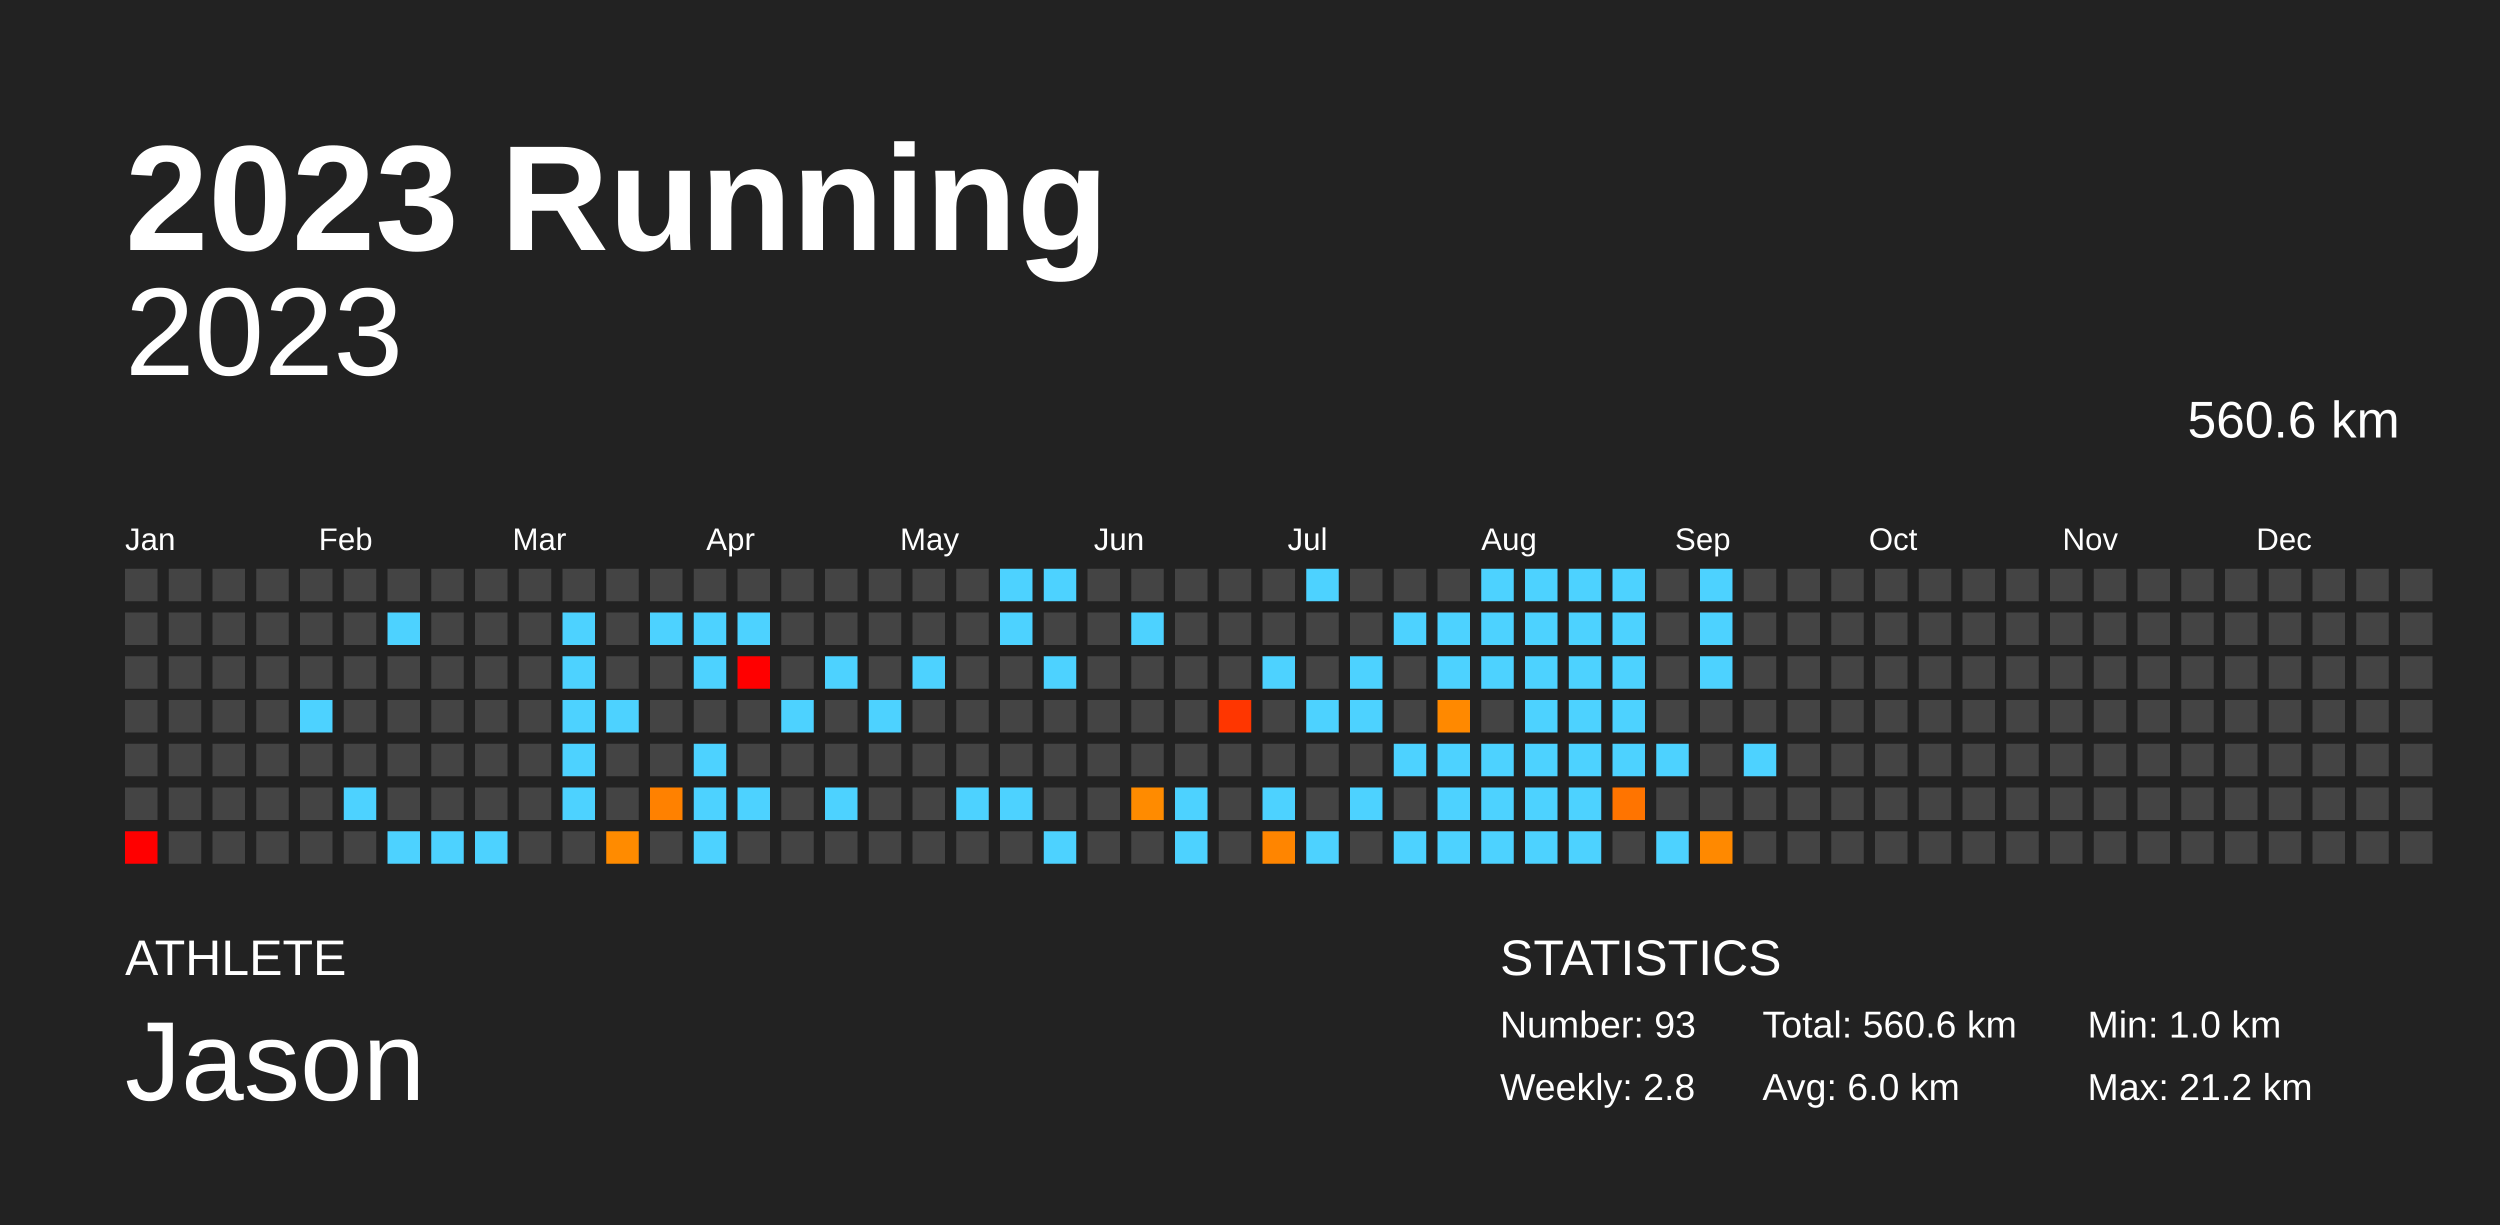
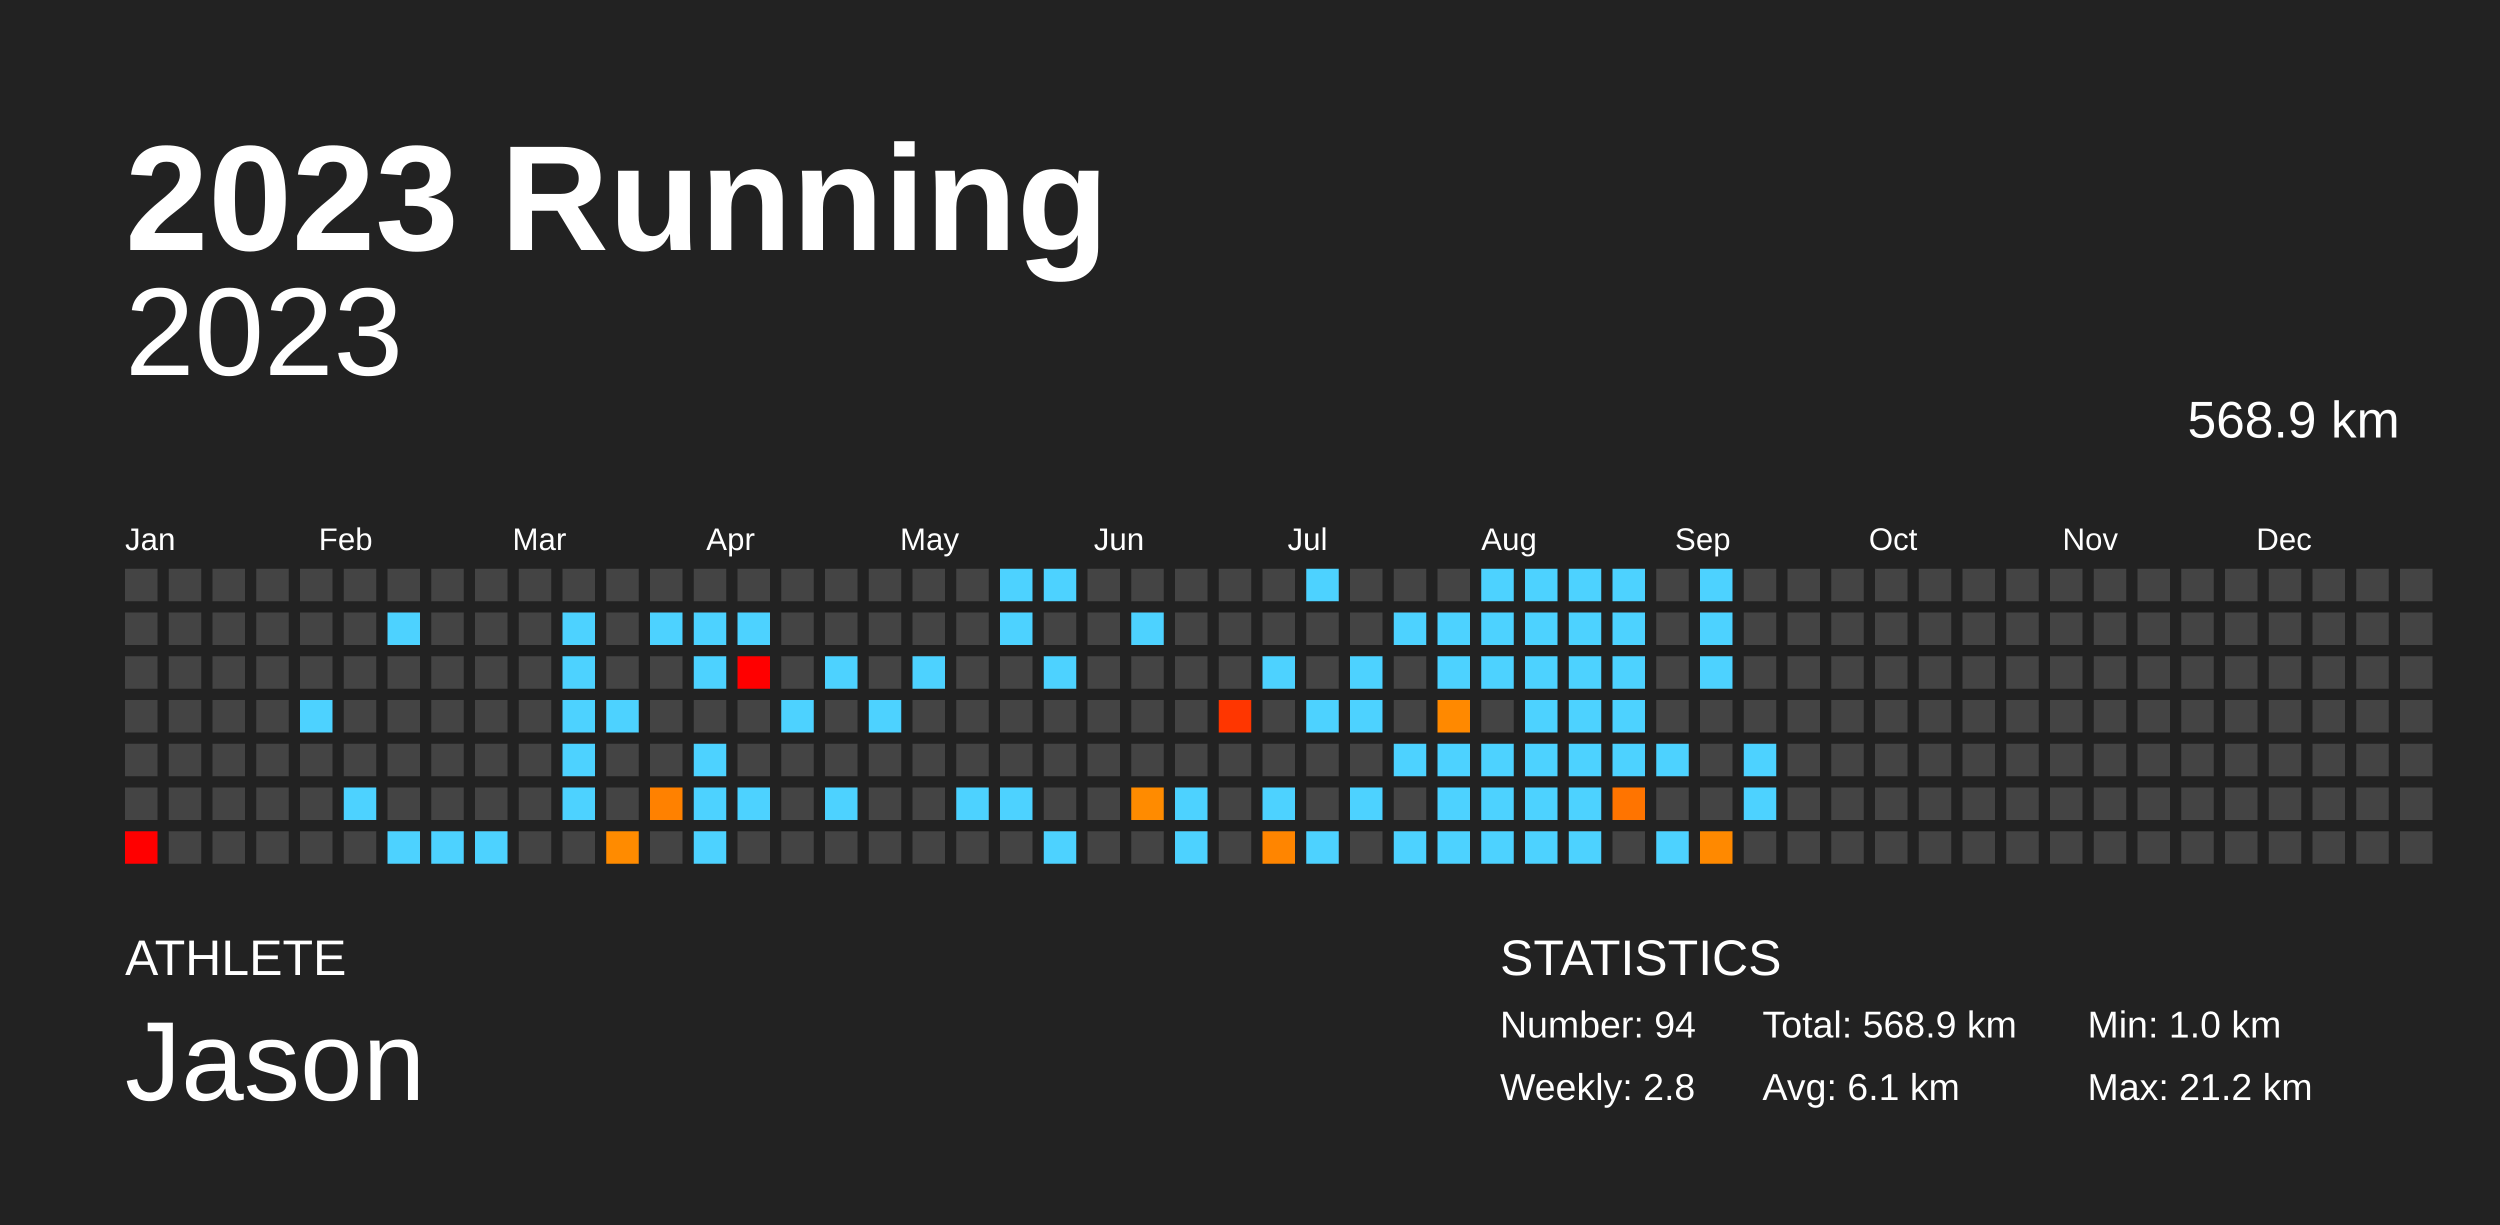
<svg xmlns="http://www.w3.org/2000/svg" baseProfile="full" height="98mm" version="1.1" viewBox="0,0,200,98" width="200mm">
  <defs />
  <rect fill="#222222" height="98" width="200" x="0" y="0" />
  <text fill="#FFFFFF" style="font-size:12px; font-family:Arial; font-weight:bold;" x="10" y="20">2023 Running</text>
  <text fill="#FFFFFF" style="font-size:4px; font-family:Arial" x="10" y="78">ATHLETE</text>
  <text fill="#FFFFFF" style="font-size:9px; font-family:Arial" x="10" y="88">Jason</text>
  <text fill="#FFFFFF" style="font-size:4px; font-family:Arial" x="120" y="78">STATISTICS</text>
-   <text fill="#FFFFFF" style="font-size:3px; font-family:Arial" x="120" y="83">Number: 93</text>
+   <text fill="#FFFFFF" style="font-size:3px; font-family:Arial" x="120" y="83">Number: 94</text>
  <text fill="#FFFFFF" style="font-size:3px; font-family:Arial" x="120" y="88">Weekly: 2.8</text>
-   <text fill="#FFFFFF" style="font-size:3px; font-family:Arial" x="141" y="83">Total: 560.6 km</text>
-   <text fill="#FFFFFF" style="font-size:3px; font-family:Arial" x="141" y="88">Avg: 6.0 km</text>
+   <text fill="#FFFFFF" style="font-size:3px; font-family:Arial" x="141" y="83">Total: 568.9 km</text>
+   <text fill="#FFFFFF" style="font-size:3px; font-family:Arial" x="141" y="88">Avg: 6.1 km</text>
  <text fill="#FFFFFF" style="font-size:3px; font-family:Arial" x="167" y="83">Min: 1.0 km</text>
  <text fill="#FFFFFF" style="font-size:3px; font-family:Arial" x="167" y="88">Max: 21.2 km</text>
  <text alignment-baseline="hanging" fill="#FFFFFF" style="font-size:10.0px; font-family:Arial;" x="10" y="30">2023</text>
-   <text alignment-baseline="hanging" fill="#FFFFFF" style="font-size:4.125px; font-family:Arial;" x="175" y="35">560.6 km</text>
+   <text alignment-baseline="hanging" fill="#FFFFFF" style="font-size:4.125px; font-family:Arial;" x="175" y="35">568.9 km</text>
  <text fill="#FFFFFF" style="font-size:2.5px; font-family:Arial" x="10.0" y="44">Jan</text>
  <text fill="#FFFFFF" style="font-size:2.5px; font-family:Arial" x="25.5" y="44">Feb</text>
  <text fill="#FFFFFF" style="font-size:2.5px; font-family:Arial" x="41.0" y="44">Mar</text>
  <text fill="#FFFFFF" style="font-size:2.5px; font-family:Arial" x="56.5" y="44">Apr</text>
  <text fill="#FFFFFF" style="font-size:2.5px; font-family:Arial" x="72.0" y="44">May</text>
  <text fill="#FFFFFF" style="font-size:2.5px; font-family:Arial" x="87.5" y="44">Jun</text>
  <text fill="#FFFFFF" style="font-size:2.5px; font-family:Arial" x="103.0" y="44">Jul</text>
  <text fill="#FFFFFF" style="font-size:2.5px; font-family:Arial" x="118.5" y="44">Aug</text>
  <text fill="#FFFFFF" style="font-size:2.5px; font-family:Arial" x="134.0" y="44">Sep</text>
  <text fill="#FFFFFF" style="font-size:2.5px; font-family:Arial" x="149.5" y="44">Oct</text>
  <text fill="#FFFFFF" style="font-size:2.5px; font-family:Arial" x="165.0" y="44">Nov</text>
  <text fill="#FFFFFF" style="font-size:2.5px; font-family:Arial" x="180.5" y="44">Dec</text>
  <rect fill="#444444" height="2.6" width="2.6" x="10.0" y="45.5" />
  <rect fill="#444444" height="2.6" width="2.6" x="10.0" y="49.0" />
  <rect fill="#444444" height="2.6" width="2.6" x="10.0" y="52.5" />
  <rect fill="#444444" height="2.6" width="2.6" x="10.0" y="56.0" />
  <rect fill="#444444" height="2.6" width="2.6" x="10.0" y="59.5" />
  <rect fill="#444444" height="2.6" width="2.6" x="10.0" y="63.0" />
  <rect fill="red" height="2.6" width="2.6" x="10.0" y="66.5" />
  <rect fill="#444444" height="2.6" width="2.6" x="13.5" y="45.5" />
  <rect fill="#444444" height="2.6" width="2.6" x="13.5" y="49.0" />
  <rect fill="#444444" height="2.6" width="2.6" x="13.5" y="52.5" />
  <rect fill="#444444" height="2.6" width="2.6" x="13.5" y="56.0" />
  <rect fill="#444444" height="2.6" width="2.6" x="13.5" y="59.5" />
  <rect fill="#444444" height="2.6" width="2.6" x="13.5" y="63.0" />
  <rect fill="#444444" height="2.6" width="2.6" x="13.5" y="66.5" />
  <rect fill="#444444" height="2.6" width="2.6" x="17.0" y="45.5" />
  <rect fill="#444444" height="2.6" width="2.6" x="17.0" y="49.0" />
  <rect fill="#444444" height="2.6" width="2.6" x="17.0" y="52.5" />
  <rect fill="#444444" height="2.6" width="2.6" x="17.0" y="56.0" />
  <rect fill="#444444" height="2.6" width="2.6" x="17.0" y="59.5" />
  <rect fill="#444444" height="2.6" width="2.6" x="17.0" y="63.0" />
  <rect fill="#444444" height="2.6" width="2.6" x="17.0" y="66.5" />
  <rect fill="#444444" height="2.6" width="2.6" x="20.5" y="45.5" />
  <rect fill="#444444" height="2.6" width="2.6" x="20.5" y="49.0" />
  <rect fill="#444444" height="2.6" width="2.6" x="20.5" y="52.5" />
  <rect fill="#444444" height="2.6" width="2.6" x="20.5" y="56.0" />
  <rect fill="#444444" height="2.6" width="2.6" x="20.5" y="59.5" />
  <rect fill="#444444" height="2.6" width="2.6" x="20.5" y="63.0" />
  <rect fill="#444444" height="2.6" width="2.6" x="20.5" y="66.5" />
  <rect fill="#444444" height="2.6" width="2.6" x="24.0" y="45.5" />
  <rect fill="#444444" height="2.6" width="2.6" x="24.0" y="49.0" />
  <rect fill="#444444" height="2.6" width="2.6" x="24.0" y="52.5" />
  <rect fill="#4dd2ff" height="2.6" width="2.6" x="24.0" y="56.0" />
  <rect fill="#444444" height="2.6" width="2.6" x="24.0" y="59.5" />
  <rect fill="#444444" height="2.6" width="2.6" x="24.0" y="63.0" />
  <rect fill="#444444" height="2.6" width="2.6" x="24.0" y="66.5" />
  <rect fill="#444444" height="2.6" width="2.6" x="27.5" y="45.5" />
  <rect fill="#444444" height="2.6" width="2.6" x="27.5" y="49.0" />
  <rect fill="#444444" height="2.6" width="2.6" x="27.5" y="52.5" />
  <rect fill="#444444" height="2.6" width="2.6" x="27.5" y="56.0" />
  <rect fill="#444444" height="2.6" width="2.6" x="27.5" y="59.5" />
  <rect fill="#4dd2ff" height="2.6" width="2.6" x="27.5" y="63.0" />
  <rect fill="#444444" height="2.6" width="2.6" x="27.5" y="66.5" />
  <rect fill="#444444" height="2.6" width="2.6" x="31.0" y="45.5" />
  <rect fill="#4dd2ff" height="2.6" width="2.6" x="31.0" y="49.0" />
  <rect fill="#444444" height="2.6" width="2.6" x="31.0" y="52.5" />
  <rect fill="#444444" height="2.6" width="2.6" x="31.0" y="56.0" />
  <rect fill="#444444" height="2.6" width="2.6" x="31.0" y="59.5" />
  <rect fill="#444444" height="2.6" width="2.6" x="31.0" y="63.0" />
  <rect fill="#4dd2ff" height="2.6" width="2.6" x="31.0" y="66.5" />
  <rect fill="#444444" height="2.6" width="2.6" x="34.5" y="45.5" />
  <rect fill="#444444" height="2.6" width="2.6" x="34.5" y="49.0" />
  <rect fill="#444444" height="2.6" width="2.6" x="34.5" y="52.5" />
  <rect fill="#444444" height="2.6" width="2.6" x="34.5" y="56.0" />
  <rect fill="#444444" height="2.6" width="2.6" x="34.5" y="59.5" />
  <rect fill="#444444" height="2.6" width="2.6" x="34.5" y="63.0" />
  <rect fill="#4dd2ff" height="2.6" width="2.6" x="34.5" y="66.5" />
  <rect fill="#444444" height="2.6" width="2.6" x="38.0" y="45.5" />
  <rect fill="#444444" height="2.6" width="2.6" x="38.0" y="49.0" />
  <rect fill="#444444" height="2.6" width="2.6" x="38.0" y="52.5" />
  <rect fill="#444444" height="2.6" width="2.6" x="38.0" y="56.0" />
  <rect fill="#444444" height="2.6" width="2.6" x="38.0" y="59.5" />
  <rect fill="#444444" height="2.6" width="2.6" x="38.0" y="63.0" />
  <rect fill="#4dd2ff" height="2.6" width="2.6" x="38.0" y="66.5" />
  <rect fill="#444444" height="2.6" width="2.6" x="41.5" y="45.5" />
  <rect fill="#444444" height="2.6" width="2.6" x="41.5" y="49.0" />
  <rect fill="#444444" height="2.6" width="2.6" x="41.5" y="52.5" />
  <rect fill="#444444" height="2.6" width="2.6" x="41.5" y="56.0" />
  <rect fill="#444444" height="2.6" width="2.6" x="41.5" y="59.5" />
  <rect fill="#444444" height="2.6" width="2.6" x="41.5" y="63.0" />
  <rect fill="#444444" height="2.6" width="2.6" x="41.5" y="66.5" />
  <rect fill="#444444" height="2.6" width="2.6" x="45.0" y="45.5" />
  <rect fill="#4dd2ff" height="2.6" width="2.6" x="45.0" y="49.0" />
  <rect fill="#4dd2ff" height="2.6" width="2.6" x="45.0" y="52.5" />
  <rect fill="#4dd2ff" height="2.6" width="2.6" x="45.0" y="56.0" />
  <rect fill="#4dd2ff" height="2.6" width="2.6" x="45.0" y="59.5" />
  <rect fill="#4dd2ff" height="2.6" width="2.6" x="45.0" y="63.0" />
  <rect fill="#444444" height="2.6" width="2.6" x="45.0" y="66.5" />
  <rect fill="#444444" height="2.6" width="2.6" x="48.5" y="45.5" />
  <rect fill="#444444" height="2.6" width="2.6" x="48.5" y="49.0" />
  <rect fill="#444444" height="2.6" width="2.6" x="48.5" y="52.5" />
  <rect fill="#4dd2ff" height="2.6" width="2.6" x="48.5" y="56.0" />
  <rect fill="#444444" height="2.6" width="2.6" x="48.5" y="59.5" />
  <rect fill="#444444" height="2.6" width="2.6" x="48.5" y="63.0" />
  <rect fill="#ff8b00" height="2.6" width="2.6" x="48.5" y="66.5" />
  <rect fill="#444444" height="2.6" width="2.6" x="52.0" y="45.5" />
  <rect fill="#4dd2ff" height="2.6" width="2.6" x="52.0" y="49.0" />
  <rect fill="#444444" height="2.6" width="2.6" x="52.0" y="52.5" />
  <rect fill="#444444" height="2.6" width="2.6" x="52.0" y="56.0" />
  <rect fill="#444444" height="2.6" width="2.6" x="52.0" y="59.5" />
  <rect fill="#ff8100" height="2.6" width="2.6" x="52.0" y="63.0" />
  <rect fill="#444444" height="2.6" width="2.6" x="52.0" y="66.5" />
  <rect fill="#444444" height="2.6" width="2.6" x="55.5" y="45.5" />
  <rect fill="#4dd2ff" height="2.6" width="2.6" x="55.5" y="49.0" />
  <rect fill="#4dd2ff" height="2.6" width="2.6" x="55.5" y="52.5" />
  <rect fill="#444444" height="2.6" width="2.6" x="55.5" y="56.0" />
  <rect fill="#4dd2ff" height="2.6" width="2.6" x="55.5" y="59.5" />
  <rect fill="#4dd2ff" height="2.6" width="2.6" x="55.5" y="63.0" />
  <rect fill="#4dd2ff" height="2.6" width="2.6" x="55.5" y="66.5" />
  <rect fill="#444444" height="2.6" width="2.6" x="59.0" y="45.5" />
  <rect fill="#4dd2ff" height="2.6" width="2.6" x="59.0" y="49.0" />
  <rect fill="red" height="2.6" width="2.6" x="59.0" y="52.5" />
  <rect fill="#444444" height="2.6" width="2.6" x="59.0" y="56.0" />
  <rect fill="#444444" height="2.6" width="2.6" x="59.0" y="59.5" />
  <rect fill="#4dd2ff" height="2.6" width="2.6" x="59.0" y="63.0" />
  <rect fill="#444444" height="2.6" width="2.6" x="59.0" y="66.5" />
  <rect fill="#444444" height="2.6" width="2.6" x="62.5" y="45.5" />
  <rect fill="#444444" height="2.6" width="2.6" x="62.5" y="49.0" />
  <rect fill="#444444" height="2.6" width="2.6" x="62.5" y="52.5" />
  <rect fill="#4dd2ff" height="2.6" width="2.6" x="62.5" y="56.0" />
  <rect fill="#444444" height="2.6" width="2.6" x="62.5" y="59.5" />
  <rect fill="#444444" height="2.6" width="2.6" x="62.5" y="63.0" />
  <rect fill="#444444" height="2.6" width="2.6" x="62.5" y="66.5" />
  <rect fill="#444444" height="2.6" width="2.6" x="66.0" y="45.5" />
  <rect fill="#444444" height="2.6" width="2.6" x="66.0" y="49.0" />
  <rect fill="#4dd2ff" height="2.6" width="2.6" x="66.0" y="52.5" />
  <rect fill="#444444" height="2.6" width="2.6" x="66.0" y="56.0" />
  <rect fill="#444444" height="2.6" width="2.6" x="66.0" y="59.5" />
  <rect fill="#4dd2ff" height="2.6" width="2.6" x="66.0" y="63.0" />
  <rect fill="#444444" height="2.6" width="2.6" x="66.0" y="66.5" />
  <rect fill="#444444" height="2.6" width="2.6" x="69.5" y="45.5" />
  <rect fill="#444444" height="2.6" width="2.6" x="69.5" y="49.0" />
  <rect fill="#444444" height="2.6" width="2.6" x="69.5" y="52.5" />
  <rect fill="#4dd2ff" height="2.6" width="2.6" x="69.5" y="56.0" />
  <rect fill="#444444" height="2.6" width="2.6" x="69.5" y="59.5" />
  <rect fill="#444444" height="2.6" width="2.6" x="69.5" y="63.0" />
  <rect fill="#444444" height="2.6" width="2.6" x="69.5" y="66.5" />
  <rect fill="#444444" height="2.6" width="2.6" x="73.0" y="45.5" />
  <rect fill="#444444" height="2.6" width="2.6" x="73.0" y="49.0" />
  <rect fill="#4dd2ff" height="2.6" width="2.6" x="73.0" y="52.5" />
  <rect fill="#444444" height="2.6" width="2.6" x="73.0" y="56.0" />
  <rect fill="#444444" height="2.6" width="2.6" x="73.0" y="59.5" />
  <rect fill="#444444" height="2.6" width="2.6" x="73.0" y="63.0" />
  <rect fill="#444444" height="2.6" width="2.6" x="73.0" y="66.5" />
  <rect fill="#444444" height="2.6" width="2.6" x="76.5" y="45.5" />
  <rect fill="#444444" height="2.6" width="2.6" x="76.5" y="49.0" />
  <rect fill="#444444" height="2.6" width="2.6" x="76.5" y="52.5" />
  <rect fill="#444444" height="2.6" width="2.6" x="76.5" y="56.0" />
  <rect fill="#444444" height="2.6" width="2.6" x="76.5" y="59.5" />
  <rect fill="#4dd2ff" height="2.6" width="2.6" x="76.5" y="63.0" />
  <rect fill="#444444" height="2.6" width="2.6" x="76.5" y="66.5" />
  <rect fill="#4dd2ff" height="2.6" width="2.6" x="80.0" y="45.5" />
  <rect fill="#4dd2ff" height="2.6" width="2.6" x="80.0" y="49.0" />
  <rect fill="#444444" height="2.6" width="2.6" x="80.0" y="52.5" />
  <rect fill="#444444" height="2.6" width="2.6" x="80.0" y="56.0" />
  <rect fill="#444444" height="2.6" width="2.6" x="80.0" y="59.5" />
  <rect fill="#4dd2ff" height="2.6" width="2.6" x="80.0" y="63.0" />
  <rect fill="#444444" height="2.6" width="2.6" x="80.0" y="66.5" />
  <rect fill="#4dd2ff" height="2.6" width="2.6" x="83.5" y="45.5" />
  <rect fill="#444444" height="2.6" width="2.6" x="83.5" y="49.0" />
  <rect fill="#4dd2ff" height="2.6" width="2.6" x="83.5" y="52.5" />
  <rect fill="#444444" height="2.6" width="2.6" x="83.5" y="56.0" />
  <rect fill="#444444" height="2.6" width="2.6" x="83.5" y="59.5" />
  <rect fill="#444444" height="2.6" width="2.6" x="83.5" y="63.0" />
  <rect fill="#4dd2ff" height="2.6" width="2.6" x="83.5" y="66.5" />
  <rect fill="#444444" height="2.6" width="2.6" x="87.0" y="45.5" />
  <rect fill="#444444" height="2.6" width="2.6" x="87.0" y="49.0" />
  <rect fill="#444444" height="2.6" width="2.6" x="87.0" y="52.5" />
  <rect fill="#444444" height="2.6" width="2.6" x="87.0" y="56.0" />
  <rect fill="#444444" height="2.6" width="2.6" x="87.0" y="59.5" />
  <rect fill="#444444" height="2.6" width="2.6" x="87.0" y="63.0" />
  <rect fill="#444444" height="2.6" width="2.6" x="87.0" y="66.5" />
  <rect fill="#444444" height="2.6" width="2.6" x="90.5" y="45.5" />
  <rect fill="#4dd2ff" height="2.6" width="2.6" x="90.5" y="49.0" />
  <rect fill="#444444" height="2.6" width="2.6" x="90.5" y="52.5" />
  <rect fill="#444444" height="2.6" width="2.6" x="90.5" y="56.0" />
  <rect fill="#444444" height="2.6" width="2.6" x="90.5" y="59.5" />
  <rect fill="#ff8b00" height="2.6" width="2.6" x="90.5" y="63.0" />
  <rect fill="#444444" height="2.6" width="2.6" x="90.5" y="66.5" />
  <rect fill="#444444" height="2.6" width="2.6" x="94.0" y="45.5" />
  <rect fill="#444444" height="2.6" width="2.6" x="94.0" y="49.0" />
  <rect fill="#444444" height="2.6" width="2.6" x="94.0" y="52.5" />
  <rect fill="#444444" height="2.6" width="2.6" x="94.0" y="56.0" />
  <rect fill="#444444" height="2.6" width="2.6" x="94.0" y="59.5" />
  <rect fill="#4dd2ff" height="2.6" width="2.6" x="94.0" y="63.0" />
  <rect fill="#4dd2ff" height="2.6" width="2.6" x="94.0" y="66.5" />
  <rect fill="#444444" height="2.6" width="2.6" x="97.5" y="45.5" />
  <rect fill="#444444" height="2.6" width="2.6" x="97.5" y="49.0" />
  <rect fill="#444444" height="2.6" width="2.6" x="97.5" y="52.5" />
  <rect fill="#ff3600" height="2.6" width="2.6" x="97.5" y="56.0" />
  <rect fill="#444444" height="2.6" width="2.6" x="97.5" y="59.5" />
  <rect fill="#444444" height="2.6" width="2.6" x="97.5" y="63.0" />
  <rect fill="#444444" height="2.6" width="2.6" x="97.5" y="66.5" />
  <rect fill="#444444" height="2.6" width="2.6" x="101.0" y="45.5" />
  <rect fill="#444444" height="2.6" width="2.6" x="101.0" y="49.0" />
  <rect fill="#4dd2ff" height="2.6" width="2.6" x="101.0" y="52.5" />
  <rect fill="#444444" height="2.6" width="2.6" x="101.0" y="56.0" />
  <rect fill="#444444" height="2.6" width="2.6" x="101.0" y="59.5" />
  <rect fill="#4dd2ff" height="2.6" width="2.6" x="101.0" y="63.0" />
  <rect fill="#ff8500" height="2.6" width="2.6" x="101.0" y="66.5" />
  <rect fill="#4dd2ff" height="2.6" width="2.6" x="104.5" y="45.5" />
  <rect fill="#444444" height="2.6" width="2.6" x="104.5" y="49.0" />
  <rect fill="#444444" height="2.6" width="2.6" x="104.5" y="52.5" />
  <rect fill="#4dd2ff" height="2.6" width="2.6" x="104.5" y="56.0" />
  <rect fill="#444444" height="2.6" width="2.6" x="104.5" y="59.5" />
  <rect fill="#444444" height="2.6" width="2.6" x="104.5" y="63.0" />
  <rect fill="#4dd2ff" height="2.6" width="2.6" x="104.5" y="66.5" />
  <rect fill="#444444" height="2.6" width="2.6" x="108.0" y="45.5" />
  <rect fill="#444444" height="2.6" width="2.6" x="108.0" y="49.0" />
  <rect fill="#4dd2ff" height="2.6" width="2.6" x="108.0" y="52.5" />
  <rect fill="#4dd2ff" height="2.6" width="2.6" x="108.0" y="56.0" />
  <rect fill="#444444" height="2.6" width="2.6" x="108.0" y="59.5" />
  <rect fill="#4dd2ff" height="2.6" width="2.6" x="108.0" y="63.0" />
  <rect fill="#444444" height="2.6" width="2.6" x="108.0" y="66.5" />
  <rect fill="#444444" height="2.6" width="2.6" x="111.5" y="45.5" />
  <rect fill="#4dd2ff" height="2.6" width="2.6" x="111.5" y="49.0" />
  <rect fill="#444444" height="2.6" width="2.6" x="111.5" y="52.5" />
  <rect fill="#444444" height="2.6" width="2.6" x="111.5" y="56.0" />
  <rect fill="#4dd2ff" height="2.6" width="2.6" x="111.5" y="59.5" />
  <rect fill="#444444" height="2.6" width="2.6" x="111.5" y="63.0" />
  <rect fill="#4dd2ff" height="2.6" width="2.6" x="111.5" y="66.5" />
  <rect fill="#444444" height="2.6" width="2.6" x="115.0" y="45.5" />
  <rect fill="#4dd2ff" height="2.6" width="2.6" x="115.0" y="49.0" />
  <rect fill="#4dd2ff" height="2.6" width="2.6" x="115.0" y="52.5" />
  <rect fill="#ff8900" height="2.6" width="2.6" x="115.0" y="56.0" />
  <rect fill="#4dd2ff" height="2.6" width="2.6" x="115.0" y="59.5" />
  <rect fill="#4dd2ff" height="2.6" width="2.6" x="115.0" y="63.0" />
  <rect fill="#4dd2ff" height="2.6" width="2.6" x="115.0" y="66.5" />
  <rect fill="#4dd2ff" height="2.6" width="2.6" x="118.5" y="45.5" />
  <rect fill="#4dd2ff" height="2.6" width="2.6" x="118.5" y="49.0" />
  <rect fill="#4dd2ff" height="2.6" width="2.6" x="118.5" y="52.5" />
  <rect fill="#444444" height="2.6" width="2.6" x="118.5" y="56.0" />
  <rect fill="#4dd2ff" height="2.6" width="2.6" x="118.5" y="59.5" />
  <rect fill="#4dd2ff" height="2.6" width="2.6" x="118.5" y="63.0" />
  <rect fill="#4dd2ff" height="2.6" width="2.6" x="118.5" y="66.5" />
  <rect fill="#4dd2ff" height="2.6" width="2.6" x="122.0" y="45.5" />
  <rect fill="#4dd2ff" height="2.6" width="2.6" x="122.0" y="49.0" />
  <rect fill="#4dd2ff" height="2.6" width="2.6" x="122.0" y="52.5" />
  <rect fill="#4dd2ff" height="2.6" width="2.6" x="122.0" y="56.0" />
  <rect fill="#4dd2ff" height="2.6" width="2.6" x="122.0" y="59.5" />
  <rect fill="#4dd2ff" height="2.6" width="2.6" x="122.0" y="63.0" />
  <rect fill="#4dd2ff" height="2.6" width="2.6" x="122.0" y="66.5" />
  <rect fill="#4dd2ff" height="2.6" width="2.6" x="125.5" y="45.5" />
  <rect fill="#4dd2ff" height="2.6" width="2.6" x="125.5" y="49.0" />
  <rect fill="#4dd2ff" height="2.6" width="2.6" x="125.5" y="52.5" />
  <rect fill="#4dd2ff" height="2.6" width="2.6" x="125.5" y="56.0" />
  <rect fill="#4dd2ff" height="2.6" width="2.6" x="125.5" y="59.5" />
  <rect fill="#4dd2ff" height="2.6" width="2.6" x="125.5" y="63.0" />
  <rect fill="#4dd2ff" height="2.6" width="2.6" x="125.5" y="66.5" />
  <rect fill="#4dd2ff" height="2.6" width="2.6" x="129.0" y="45.5" />
  <rect fill="#4dd2ff" height="2.6" width="2.6" x="129.0" y="49.0" />
  <rect fill="#4dd2ff" height="2.6" width="2.6" x="129.0" y="52.5" />
  <rect fill="#4dd2ff" height="2.6" width="2.6" x="129.0" y="56.0" />
  <rect fill="#4dd2ff" height="2.6" width="2.6" x="129.0" y="59.5" />
  <rect fill="#ff7400" height="2.6" width="2.6" x="129.0" y="63.0" />
  <rect fill="#444444" height="2.6" width="2.6" x="129.0" y="66.5" />
  <rect fill="#444444" height="2.6" width="2.6" x="132.5" y="45.5" />
  <rect fill="#444444" height="2.6" width="2.6" x="132.5" y="49.0" />
  <rect fill="#444444" height="2.6" width="2.6" x="132.5" y="52.5" />
  <rect fill="#444444" height="2.6" width="2.6" x="132.5" y="56.0" />
  <rect fill="#4dd2ff" height="2.6" width="2.6" x="132.5" y="59.5" />
  <rect fill="#444444" height="2.6" width="2.6" x="132.5" y="63.0" />
  <rect fill="#4dd2ff" height="2.6" width="2.6" x="132.5" y="66.5" />
  <rect fill="#4dd2ff" height="2.6" width="2.6" x="136.0" y="45.5" />
  <rect fill="#4dd2ff" height="2.6" width="2.6" x="136.0" y="49.0" />
  <rect fill="#4dd2ff" height="2.6" width="2.6" x="136.0" y="52.5" />
  <rect fill="#444444" height="2.6" width="2.6" x="136.0" y="56.0" />
  <rect fill="#444444" height="2.6" width="2.6" x="136.0" y="59.5" />
  <rect fill="#444444" height="2.6" width="2.6" x="136.0" y="63.0" />
  <rect fill="#ff8900" height="2.6" width="2.6" x="136.0" y="66.5" />
  <rect fill="#444444" height="2.6" width="2.6" x="139.5" y="45.5" />
  <rect fill="#444444" height="2.6" width="2.6" x="139.5" y="49.0" />
  <rect fill="#444444" height="2.6" width="2.6" x="139.5" y="52.5" />
  <rect fill="#444444" height="2.6" width="2.6" x="139.5" y="56.0" />
  <rect fill="#4dd2ff" height="2.6" width="2.6" x="139.5" y="59.5" />
-   <rect fill="#444444" height="2.6" width="2.6" x="139.5" y="63.0" />
+   <rect fill="#4dd2ff" height="2.6" width="2.6" x="139.5" y="63.0" />
  <rect fill="#444444" height="2.6" width="2.6" x="139.5" y="66.5" />
  <rect fill="#444444" height="2.6" width="2.6" x="143.0" y="45.5" />
  <rect fill="#444444" height="2.6" width="2.6" x="143.0" y="49.0" />
  <rect fill="#444444" height="2.6" width="2.6" x="143.0" y="52.5" />
  <rect fill="#444444" height="2.6" width="2.6" x="143.0" y="56.0" />
  <rect fill="#444444" height="2.6" width="2.6" x="143.0" y="59.5" />
  <rect fill="#444444" height="2.6" width="2.6" x="143.0" y="63.0" />
  <rect fill="#444444" height="2.6" width="2.6" x="143.0" y="66.5" />
  <rect fill="#444444" height="2.6" width="2.6" x="146.5" y="45.5" />
  <rect fill="#444444" height="2.6" width="2.6" x="146.5" y="49.0" />
  <rect fill="#444444" height="2.6" width="2.6" x="146.5" y="52.5" />
  <rect fill="#444444" height="2.6" width="2.6" x="146.5" y="56.0" />
  <rect fill="#444444" height="2.6" width="2.6" x="146.5" y="59.5" />
  <rect fill="#444444" height="2.6" width="2.6" x="146.5" y="63.0" />
  <rect fill="#444444" height="2.6" width="2.6" x="146.5" y="66.5" />
  <rect fill="#444444" height="2.6" width="2.6" x="150.0" y="45.5" />
  <rect fill="#444444" height="2.6" width="2.6" x="150.0" y="49.0" />
  <rect fill="#444444" height="2.6" width="2.6" x="150.0" y="52.5" />
  <rect fill="#444444" height="2.6" width="2.6" x="150.0" y="56.0" />
  <rect fill="#444444" height="2.6" width="2.6" x="150.0" y="59.5" />
  <rect fill="#444444" height="2.6" width="2.6" x="150.0" y="63.0" />
  <rect fill="#444444" height="2.6" width="2.6" x="150.0" y="66.5" />
  <rect fill="#444444" height="2.6" width="2.6" x="153.5" y="45.5" />
  <rect fill="#444444" height="2.6" width="2.6" x="153.5" y="49.0" />
  <rect fill="#444444" height="2.6" width="2.6" x="153.5" y="52.5" />
  <rect fill="#444444" height="2.6" width="2.6" x="153.5" y="56.0" />
  <rect fill="#444444" height="2.6" width="2.6" x="153.5" y="59.5" />
  <rect fill="#444444" height="2.6" width="2.6" x="153.5" y="63.0" />
  <rect fill="#444444" height="2.6" width="2.6" x="153.5" y="66.5" />
  <rect fill="#444444" height="2.6" width="2.6" x="157.0" y="45.5" />
  <rect fill="#444444" height="2.6" width="2.6" x="157.0" y="49.0" />
  <rect fill="#444444" height="2.6" width="2.6" x="157.0" y="52.5" />
  <rect fill="#444444" height="2.6" width="2.6" x="157.0" y="56.0" />
  <rect fill="#444444" height="2.6" width="2.6" x="157.0" y="59.5" />
  <rect fill="#444444" height="2.6" width="2.6" x="157.0" y="63.0" />
  <rect fill="#444444" height="2.6" width="2.6" x="157.0" y="66.5" />
  <rect fill="#444444" height="2.6" width="2.6" x="160.5" y="45.5" />
  <rect fill="#444444" height="2.6" width="2.6" x="160.5" y="49.0" />
  <rect fill="#444444" height="2.6" width="2.6" x="160.5" y="52.5" />
  <rect fill="#444444" height="2.6" width="2.6" x="160.5" y="56.0" />
  <rect fill="#444444" height="2.6" width="2.6" x="160.5" y="59.5" />
  <rect fill="#444444" height="2.6" width="2.6" x="160.5" y="63.0" />
  <rect fill="#444444" height="2.6" width="2.6" x="160.5" y="66.5" />
  <rect fill="#444444" height="2.6" width="2.6" x="164.0" y="45.5" />
  <rect fill="#444444" height="2.6" width="2.6" x="164.0" y="49.0" />
  <rect fill="#444444" height="2.6" width="2.6" x="164.0" y="52.5" />
  <rect fill="#444444" height="2.6" width="2.6" x="164.0" y="56.0" />
  <rect fill="#444444" height="2.6" width="2.6" x="164.0" y="59.5" />
  <rect fill="#444444" height="2.6" width="2.6" x="164.0" y="63.0" />
  <rect fill="#444444" height="2.6" width="2.6" x="164.0" y="66.5" />
  <rect fill="#444444" height="2.6" width="2.6" x="167.5" y="45.5" />
  <rect fill="#444444" height="2.6" width="2.6" x="167.5" y="49.0" />
  <rect fill="#444444" height="2.6" width="2.6" x="167.5" y="52.5" />
  <rect fill="#444444" height="2.6" width="2.6" x="167.5" y="56.0" />
  <rect fill="#444444" height="2.6" width="2.6" x="167.5" y="59.5" />
  <rect fill="#444444" height="2.6" width="2.6" x="167.5" y="63.0" />
  <rect fill="#444444" height="2.6" width="2.6" x="167.5" y="66.5" />
  <rect fill="#444444" height="2.6" width="2.6" x="171.0" y="45.5" />
  <rect fill="#444444" height="2.6" width="2.6" x="171.0" y="49.0" />
  <rect fill="#444444" height="2.6" width="2.6" x="171.0" y="52.5" />
  <rect fill="#444444" height="2.6" width="2.6" x="171.0" y="56.0" />
  <rect fill="#444444" height="2.6" width="2.6" x="171.0" y="59.5" />
  <rect fill="#444444" height="2.6" width="2.6" x="171.0" y="63.0" />
  <rect fill="#444444" height="2.6" width="2.6" x="171.0" y="66.5" />
  <rect fill="#444444" height="2.6" width="2.6" x="174.5" y="45.5" />
  <rect fill="#444444" height="2.6" width="2.6" x="174.5" y="49.0" />
  <rect fill="#444444" height="2.6" width="2.6" x="174.5" y="52.5" />
  <rect fill="#444444" height="2.6" width="2.6" x="174.5" y="56.0" />
  <rect fill="#444444" height="2.6" width="2.6" x="174.5" y="59.5" />
  <rect fill="#444444" height="2.6" width="2.6" x="174.5" y="63.0" />
  <rect fill="#444444" height="2.6" width="2.6" x="174.5" y="66.5" />
  <rect fill="#444444" height="2.6" width="2.6" x="178.0" y="45.5" />
  <rect fill="#444444" height="2.6" width="2.6" x="178.0" y="49.0" />
  <rect fill="#444444" height="2.6" width="2.6" x="178.0" y="52.5" />
  <rect fill="#444444" height="2.6" width="2.6" x="178.0" y="56.0" />
  <rect fill="#444444" height="2.6" width="2.6" x="178.0" y="59.5" />
  <rect fill="#444444" height="2.6" width="2.6" x="178.0" y="63.0" />
  <rect fill="#444444" height="2.6" width="2.6" x="178.0" y="66.5" />
  <rect fill="#444444" height="2.6" width="2.6" x="181.5" y="45.5" />
  <rect fill="#444444" height="2.6" width="2.6" x="181.5" y="49.0" />
  <rect fill="#444444" height="2.6" width="2.6" x="181.5" y="52.5" />
  <rect fill="#444444" height="2.6" width="2.6" x="181.5" y="56.0" />
  <rect fill="#444444" height="2.6" width="2.6" x="181.5" y="59.5" />
  <rect fill="#444444" height="2.6" width="2.6" x="181.5" y="63.0" />
  <rect fill="#444444" height="2.6" width="2.6" x="181.5" y="66.5" />
  <rect fill="#444444" height="2.6" width="2.6" x="185.0" y="45.5" />
  <rect fill="#444444" height="2.6" width="2.6" x="185.0" y="49.0" />
  <rect fill="#444444" height="2.6" width="2.6" x="185.0" y="52.5" />
  <rect fill="#444444" height="2.6" width="2.6" x="185.0" y="56.0" />
  <rect fill="#444444" height="2.6" width="2.6" x="185.0" y="59.5" />
  <rect fill="#444444" height="2.6" width="2.6" x="185.0" y="63.0" />
  <rect fill="#444444" height="2.6" width="2.6" x="185.0" y="66.5" />
  <rect fill="#444444" height="2.6" width="2.6" x="188.5" y="45.5" />
  <rect fill="#444444" height="2.6" width="2.6" x="188.5" y="49.0" />
  <rect fill="#444444" height="2.6" width="2.6" x="188.5" y="52.5" />
  <rect fill="#444444" height="2.6" width="2.6" x="188.5" y="56.0" />
  <rect fill="#444444" height="2.6" width="2.6" x="188.5" y="59.5" />
  <rect fill="#444444" height="2.6" width="2.6" x="188.5" y="63.0" />
  <rect fill="#444444" height="2.6" width="2.6" x="188.5" y="66.5" />
  <rect fill="#444444" height="2.6" width="2.6" x="192.0" y="45.5" />
  <rect fill="#444444" height="2.6" width="2.6" x="192.0" y="49.0" />
  <rect fill="#444444" height="2.6" width="2.6" x="192.0" y="52.5" />
  <rect fill="#444444" height="2.6" width="2.6" x="192.0" y="56.0" />
  <rect fill="#444444" height="2.6" width="2.6" x="192.0" y="59.5" />
  <rect fill="#444444" height="2.6" width="2.6" x="192.0" y="63.0" />
  <rect fill="#444444" height="2.6" width="2.6" x="192.0" y="66.5" />
</svg>
